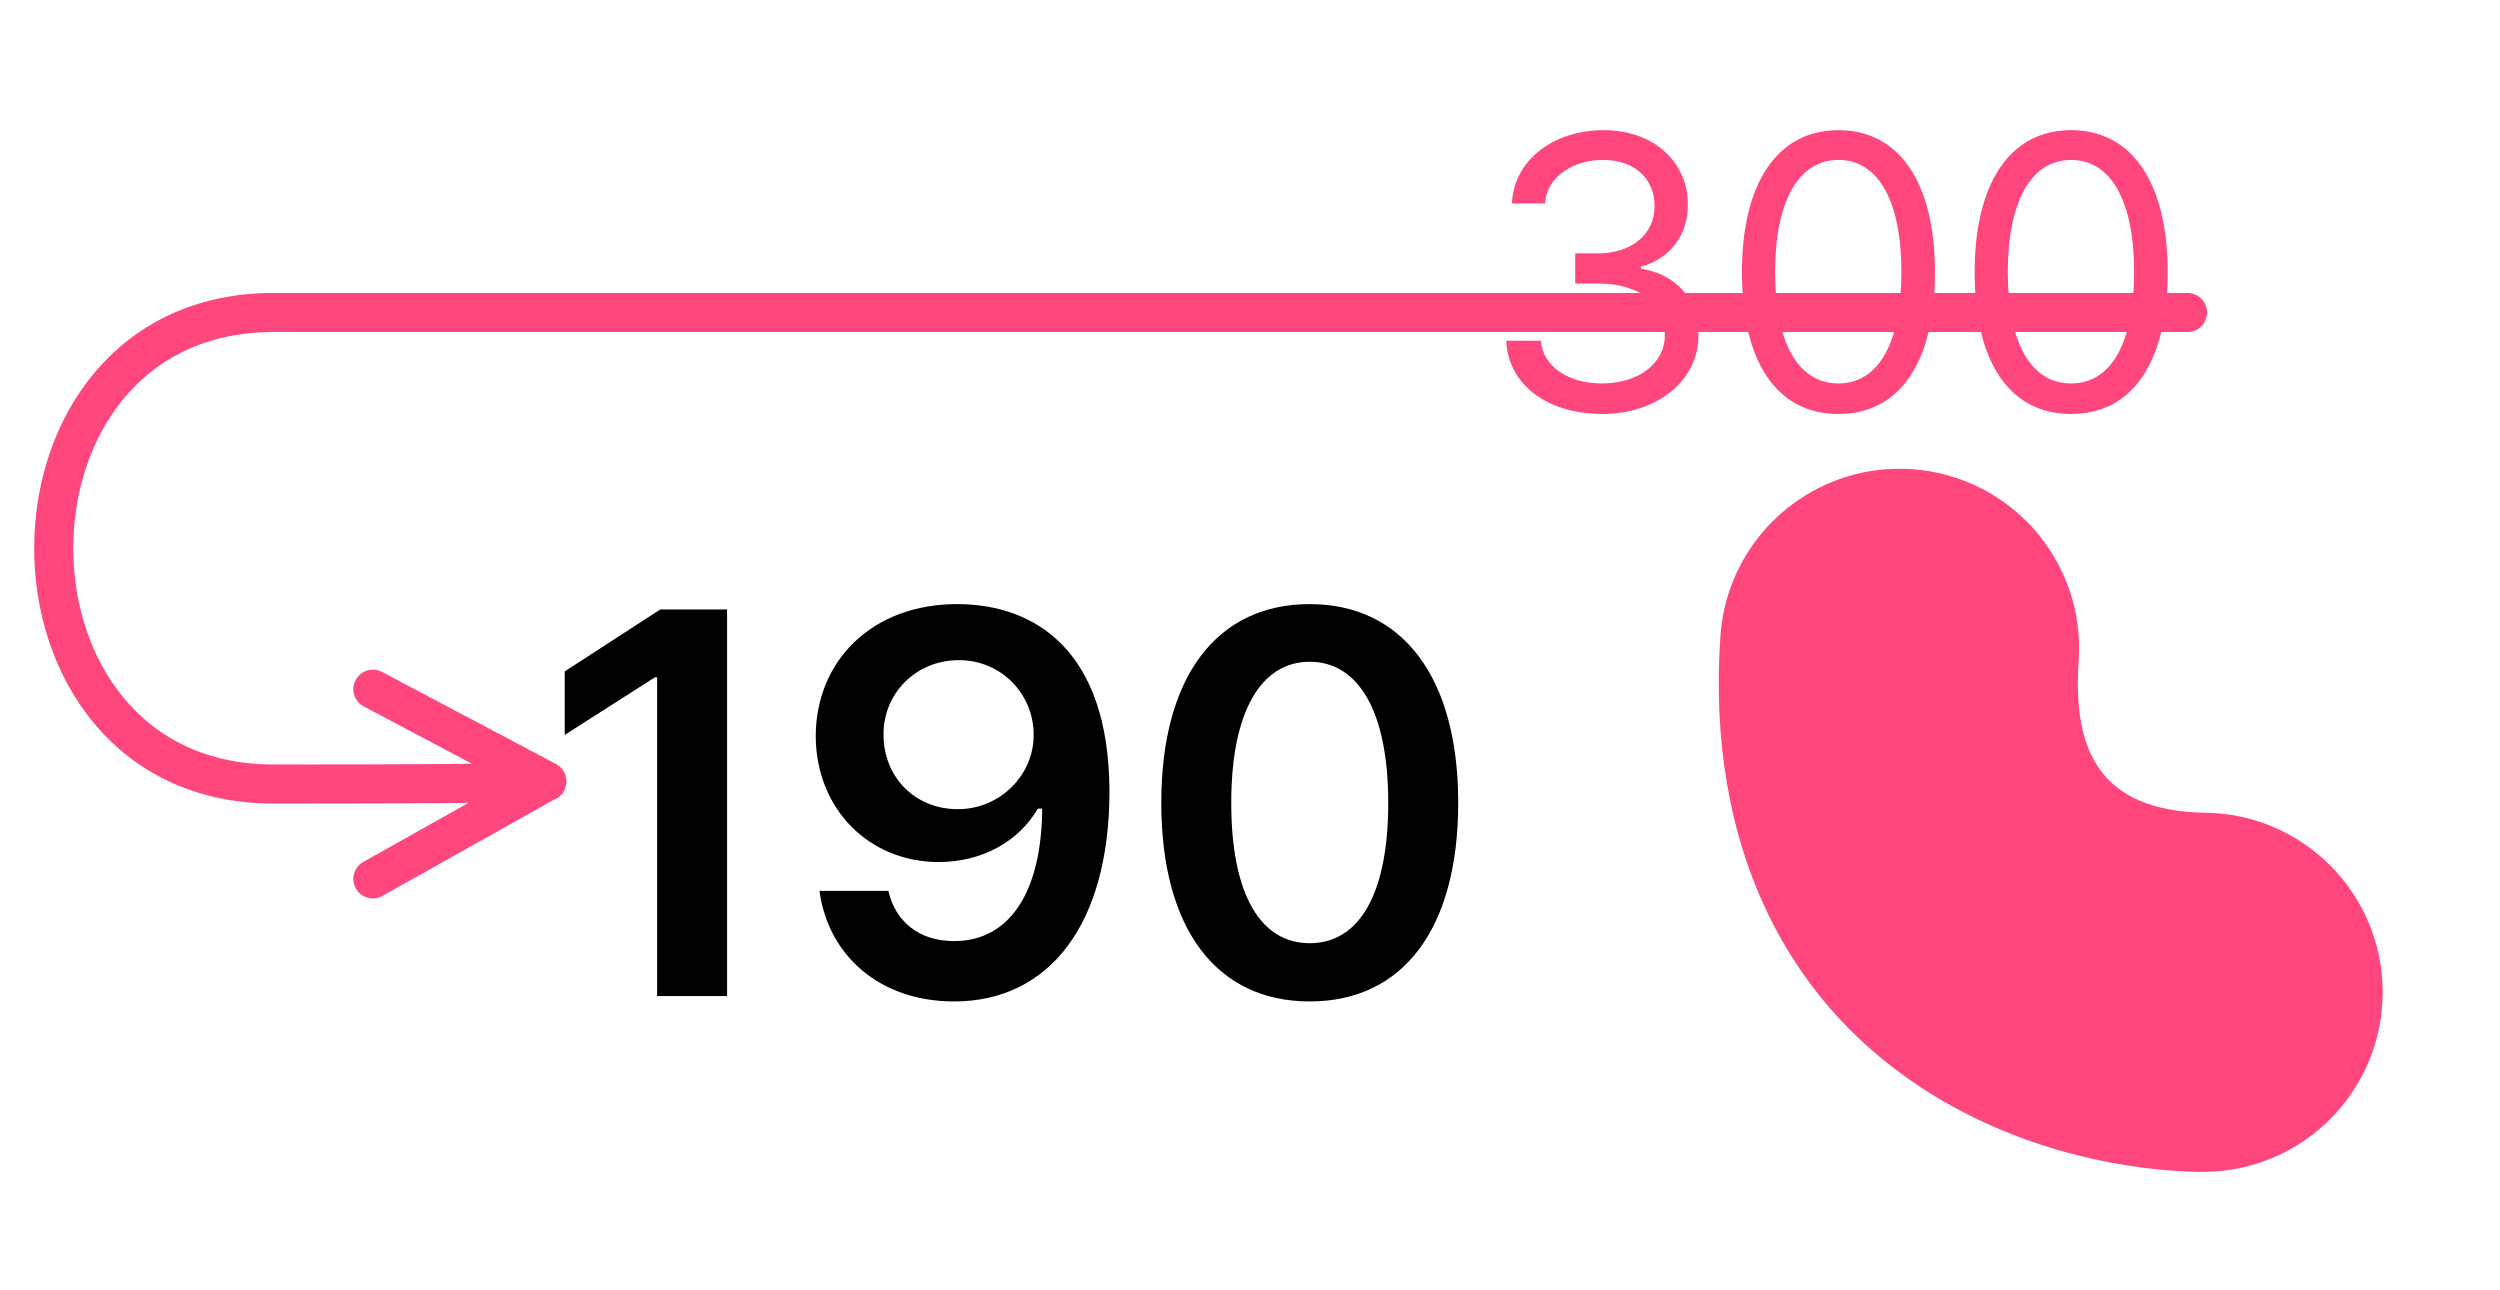
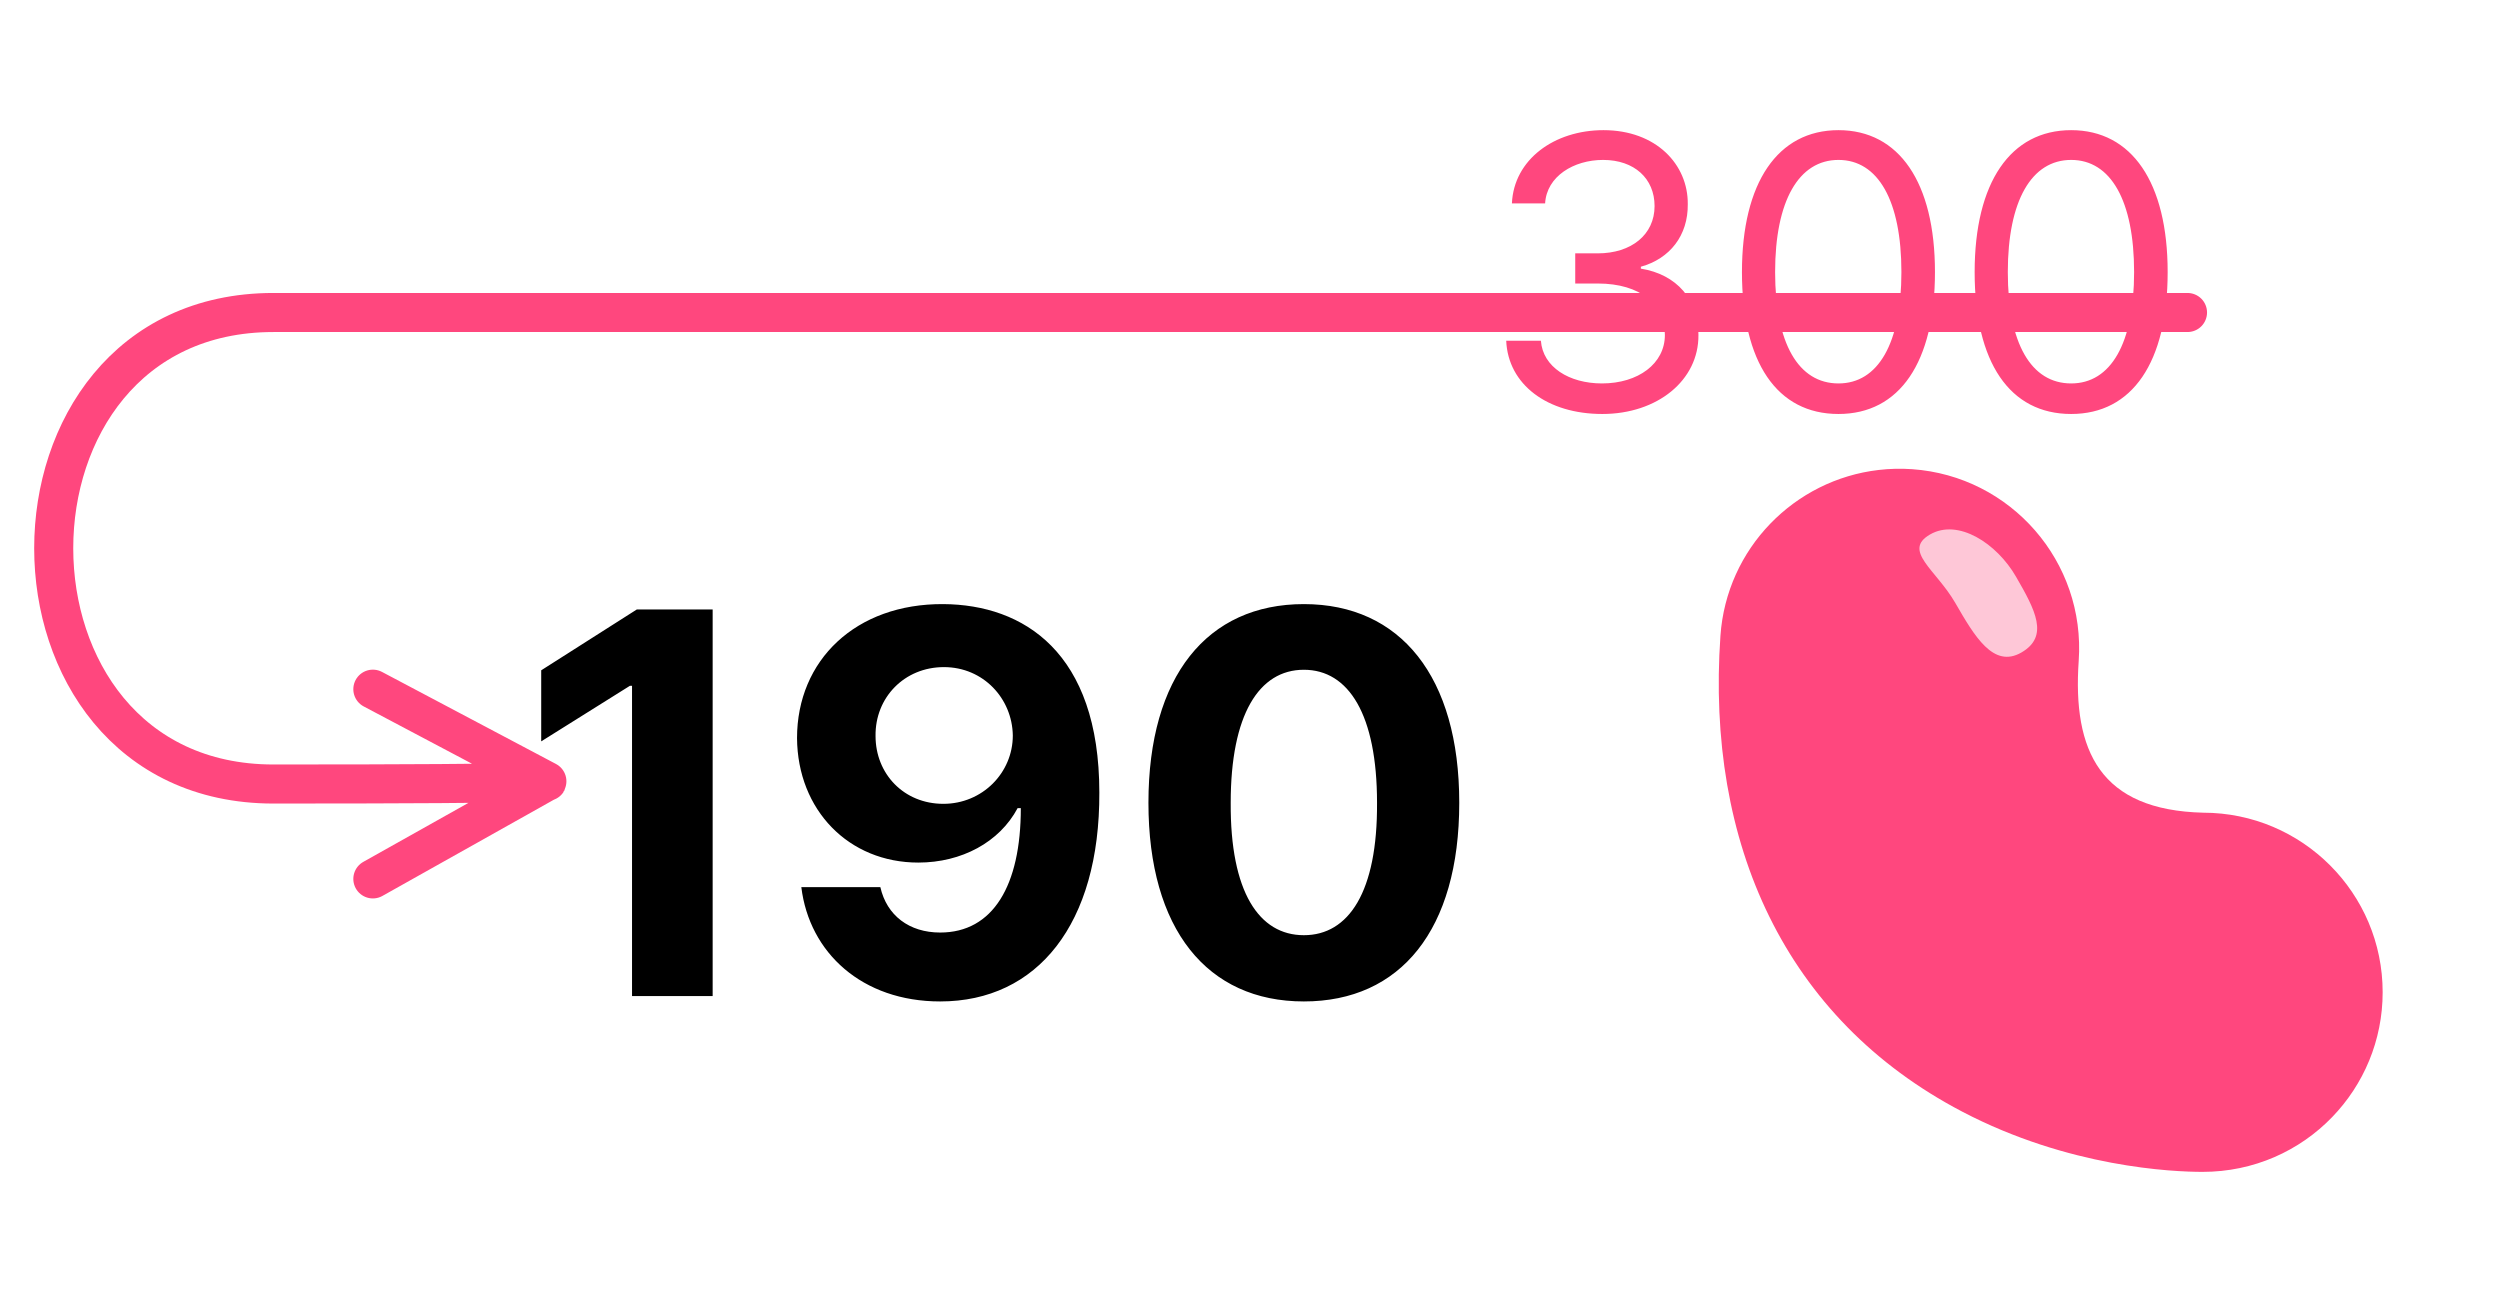
<svg xmlns="http://www.w3.org/2000/svg" width="64" height="33" viewBox="0 0 64 33" fill="none">
  <path d="M41.02 10.598C39.613 10.598 38.607 9.846 38.559 8.723H39.447C39.496 9.396 40.17 9.816 41.01 9.816C41.938 9.816 42.621 9.309 42.621 8.576C42.621 7.805 42.006 7.258 40.902 7.258H40.326V6.486H40.902C41.762 6.486 42.357 6.008 42.357 5.275C42.357 4.572 41.84 4.094 41.039 4.094C40.287 4.094 39.594 4.514 39.555 5.207H38.705C38.754 4.084 39.789 3.332 41.049 3.332C42.397 3.332 43.217 4.211 43.207 5.227C43.217 6.027 42.748 6.623 42.006 6.828V6.877C42.924 7.023 43.49 7.678 43.48 8.576C43.49 9.738 42.426 10.598 41.02 10.598ZM47.065 10.598C45.492 10.598 44.594 9.279 44.594 6.965C44.594 4.67 45.512 3.332 47.065 3.332C48.617 3.332 49.535 4.67 49.535 6.965C49.535 9.279 48.627 10.598 47.065 10.598ZM47.065 9.816C48.08 9.816 48.676 8.791 48.676 6.965C48.676 5.139 48.08 4.094 47.065 4.094C46.049 4.094 45.443 5.139 45.443 6.965C45.443 8.791 46.039 9.816 47.065 9.816ZM53.022 10.598C51.449 10.598 50.551 9.279 50.551 6.965C50.551 4.67 51.469 3.332 53.022 3.332C54.574 3.332 55.492 4.67 55.492 6.965C55.492 9.279 54.584 10.598 53.022 10.598ZM53.022 9.816C54.037 9.816 54.633 8.791 54.633 6.965C54.633 5.139 54.037 4.094 53.022 4.094C52.006 4.094 51.4 5.139 51.4 6.965C51.4 8.791 51.996 9.816 53.022 9.816Z" fill="#FF477E" />
  <path d="M14 20C14 20 14.5 20.071 7 20.071C-0.5 20.071 -0.5 8 7 8C14.5 8 56 8 56 8M14 20L9.545 17.643M14 20L9.545 22.5" stroke="#FF477E" stroke-linecap="round" stroke-linejoin="round" />
-   <path d="M18.613 15.602V25.5H16.822V17.338H16.768L14.457 18.814V17.188L16.904 15.602H18.613ZM24.533 15.465C26.475 15.479 28.389 16.627 28.402 20.25C28.402 23.668 26.857 25.637 24.424 25.637C22.51 25.637 21.197 24.447 20.979 22.807H22.742C22.92 23.586 23.521 24.092 24.424 24.092C25.859 24.092 26.666 22.82 26.68 20.701H26.57C26.064 21.562 25.121 22.068 24.027 22.068C22.264 22.068 20.896 20.729 20.883 18.855C20.883 16.914 22.332 15.451 24.533 15.465ZM24.547 16.9C23.439 16.9 22.605 17.762 22.619 18.814C22.619 19.881 23.412 20.715 24.52 20.715C25.613 20.715 26.475 19.826 26.461 18.801C26.461 17.789 25.654 16.9 24.547 16.9ZM33.529 25.637C31.15 25.637 29.729 23.791 29.729 20.551C29.729 17.324 31.15 15.465 33.529 15.465C35.895 15.465 37.33 17.324 37.33 20.551C37.33 23.791 35.908 25.637 33.529 25.637ZM33.529 24.146C34.773 24.146 35.539 22.93 35.539 20.551C35.539 18.186 34.76 16.941 33.529 16.941C32.299 16.941 31.52 18.186 31.52 20.551C31.52 22.93 32.285 24.146 33.529 24.146Z" fill="black" />
+   <path d="M18.244 15.602V25.5H16.18V17.557H16.125L13.855 18.979V17.16L16.303 15.602H18.244ZM24.15 15.465C26.201 15.479 28.143 16.695 28.143 20.291C28.156 23.654 26.557 25.637 24.068 25.637C22.072 25.637 20.719 24.393 20.514 22.711H22.537C22.701 23.436 23.275 23.873 24.068 23.873C25.422 23.873 26.133 22.67 26.133 20.688H26.051C25.586 21.562 24.615 22.082 23.508 22.082C21.73 22.082 20.418 20.742 20.404 18.896C20.404 16.9 21.908 15.451 24.15 15.465ZM24.164 17.078C23.152 17.078 22.4 17.857 22.414 18.842C22.414 19.812 23.139 20.578 24.15 20.578C25.148 20.578 25.928 19.785 25.928 18.828C25.914 17.885 25.176 17.078 24.164 17.078ZM33.379 25.637C30.904 25.637 29.4 23.791 29.4 20.551C29.4 17.311 30.904 15.465 33.379 15.465C35.853 15.465 37.357 17.324 37.357 20.551C37.357 23.805 35.853 25.637 33.379 25.637ZM33.379 23.941C34.527 23.941 35.266 22.834 35.252 20.551C35.252 18.295 34.527 17.146 33.379 17.146C32.23 17.146 31.506 18.295 31.506 20.551C31.492 22.834 32.23 23.941 33.379 23.941Z" fill="black" />
  <path d="M56.404 20.805C53.764 20.74 53.055 19.227 53.215 16.917C53.392 14.384 51.481 12.188 48.949 12.011C48.659 11.991 48.373 11.998 48.094 12.031C45.94 12.281 44.199 14.034 44.043 16.278C43.673 21.58 45.686 26.076 50.227 28.455C52.963 29.889 55.633 30 56.386 30C57.699 30 58.871 29.46 59.703 28.598C60.507 27.767 60.996 26.637 60.996 25.402C60.996 22.866 58.94 20.808 56.404 20.805Z" fill="#FF477E" />
+   <path d="M51.609 14.762C52.102 15.615 52.466 16.29 51.748 16.704C51.031 17.118 50.549 16.289 50.056 15.436C49.564 14.583 48.692 14.097 49.41 13.682C50.127 13.268 51.117 13.909 51.609 14.762Z" fill="#FEC7D7" />
</svg>
